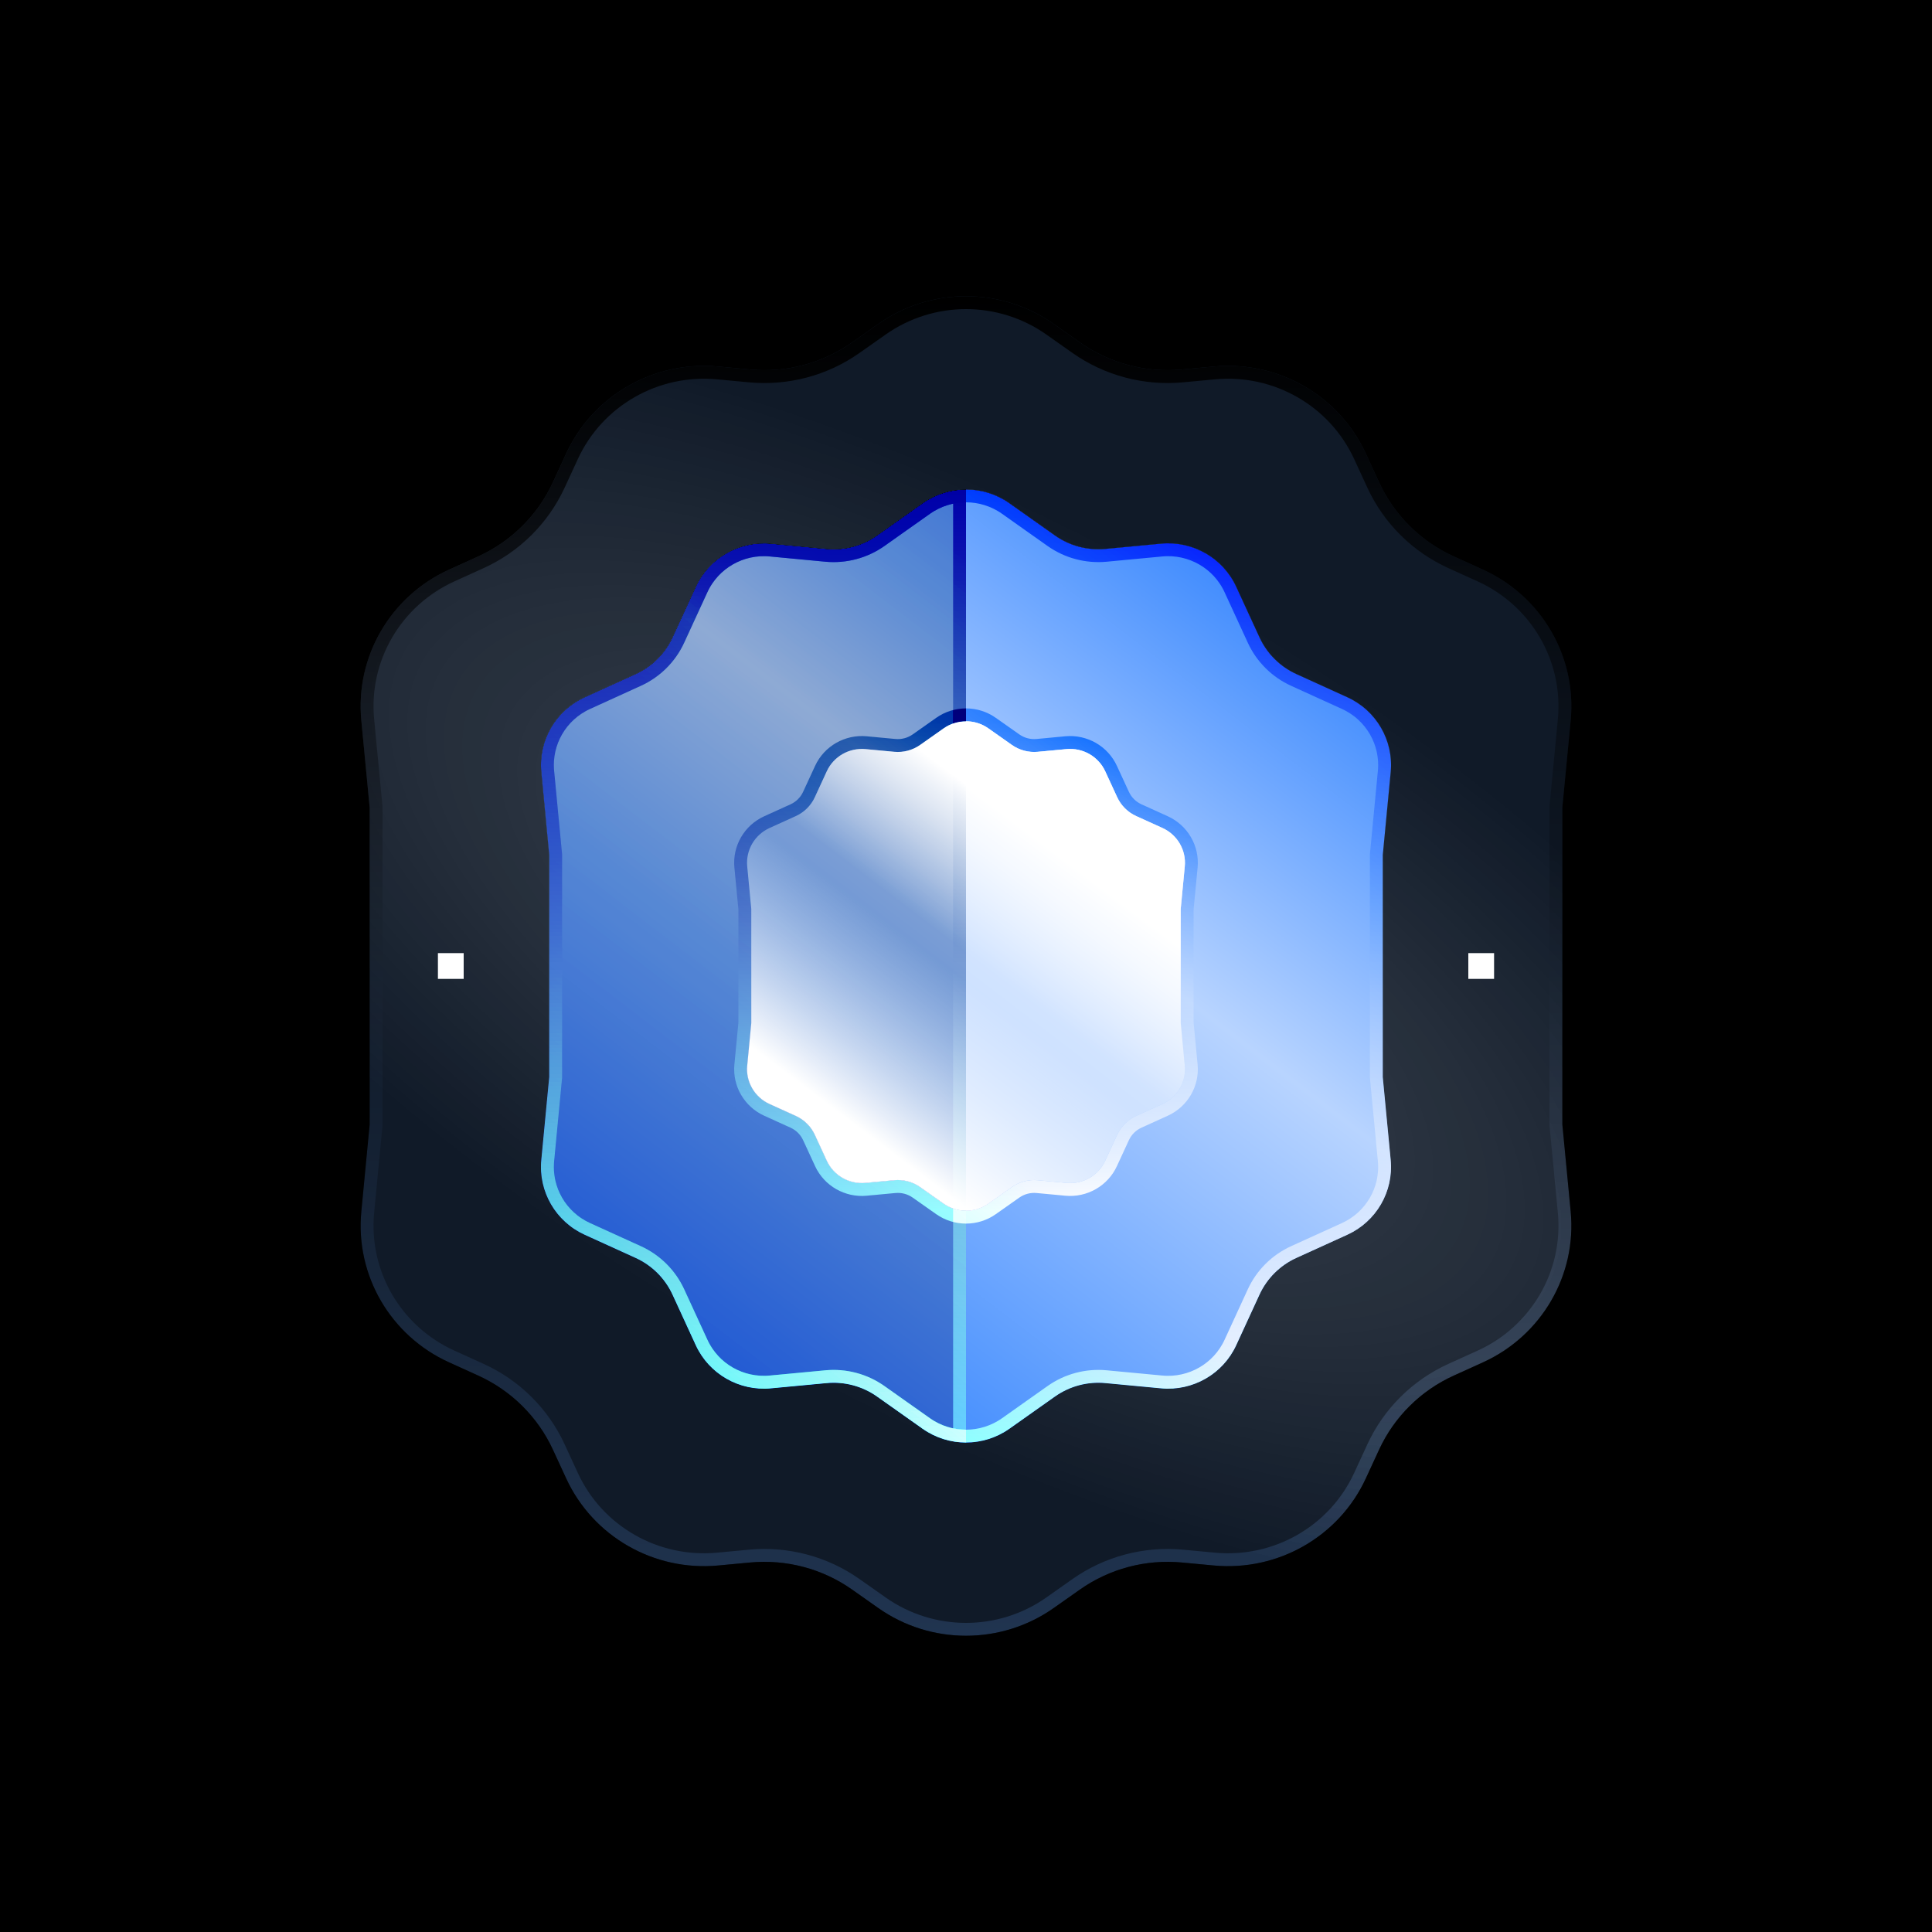
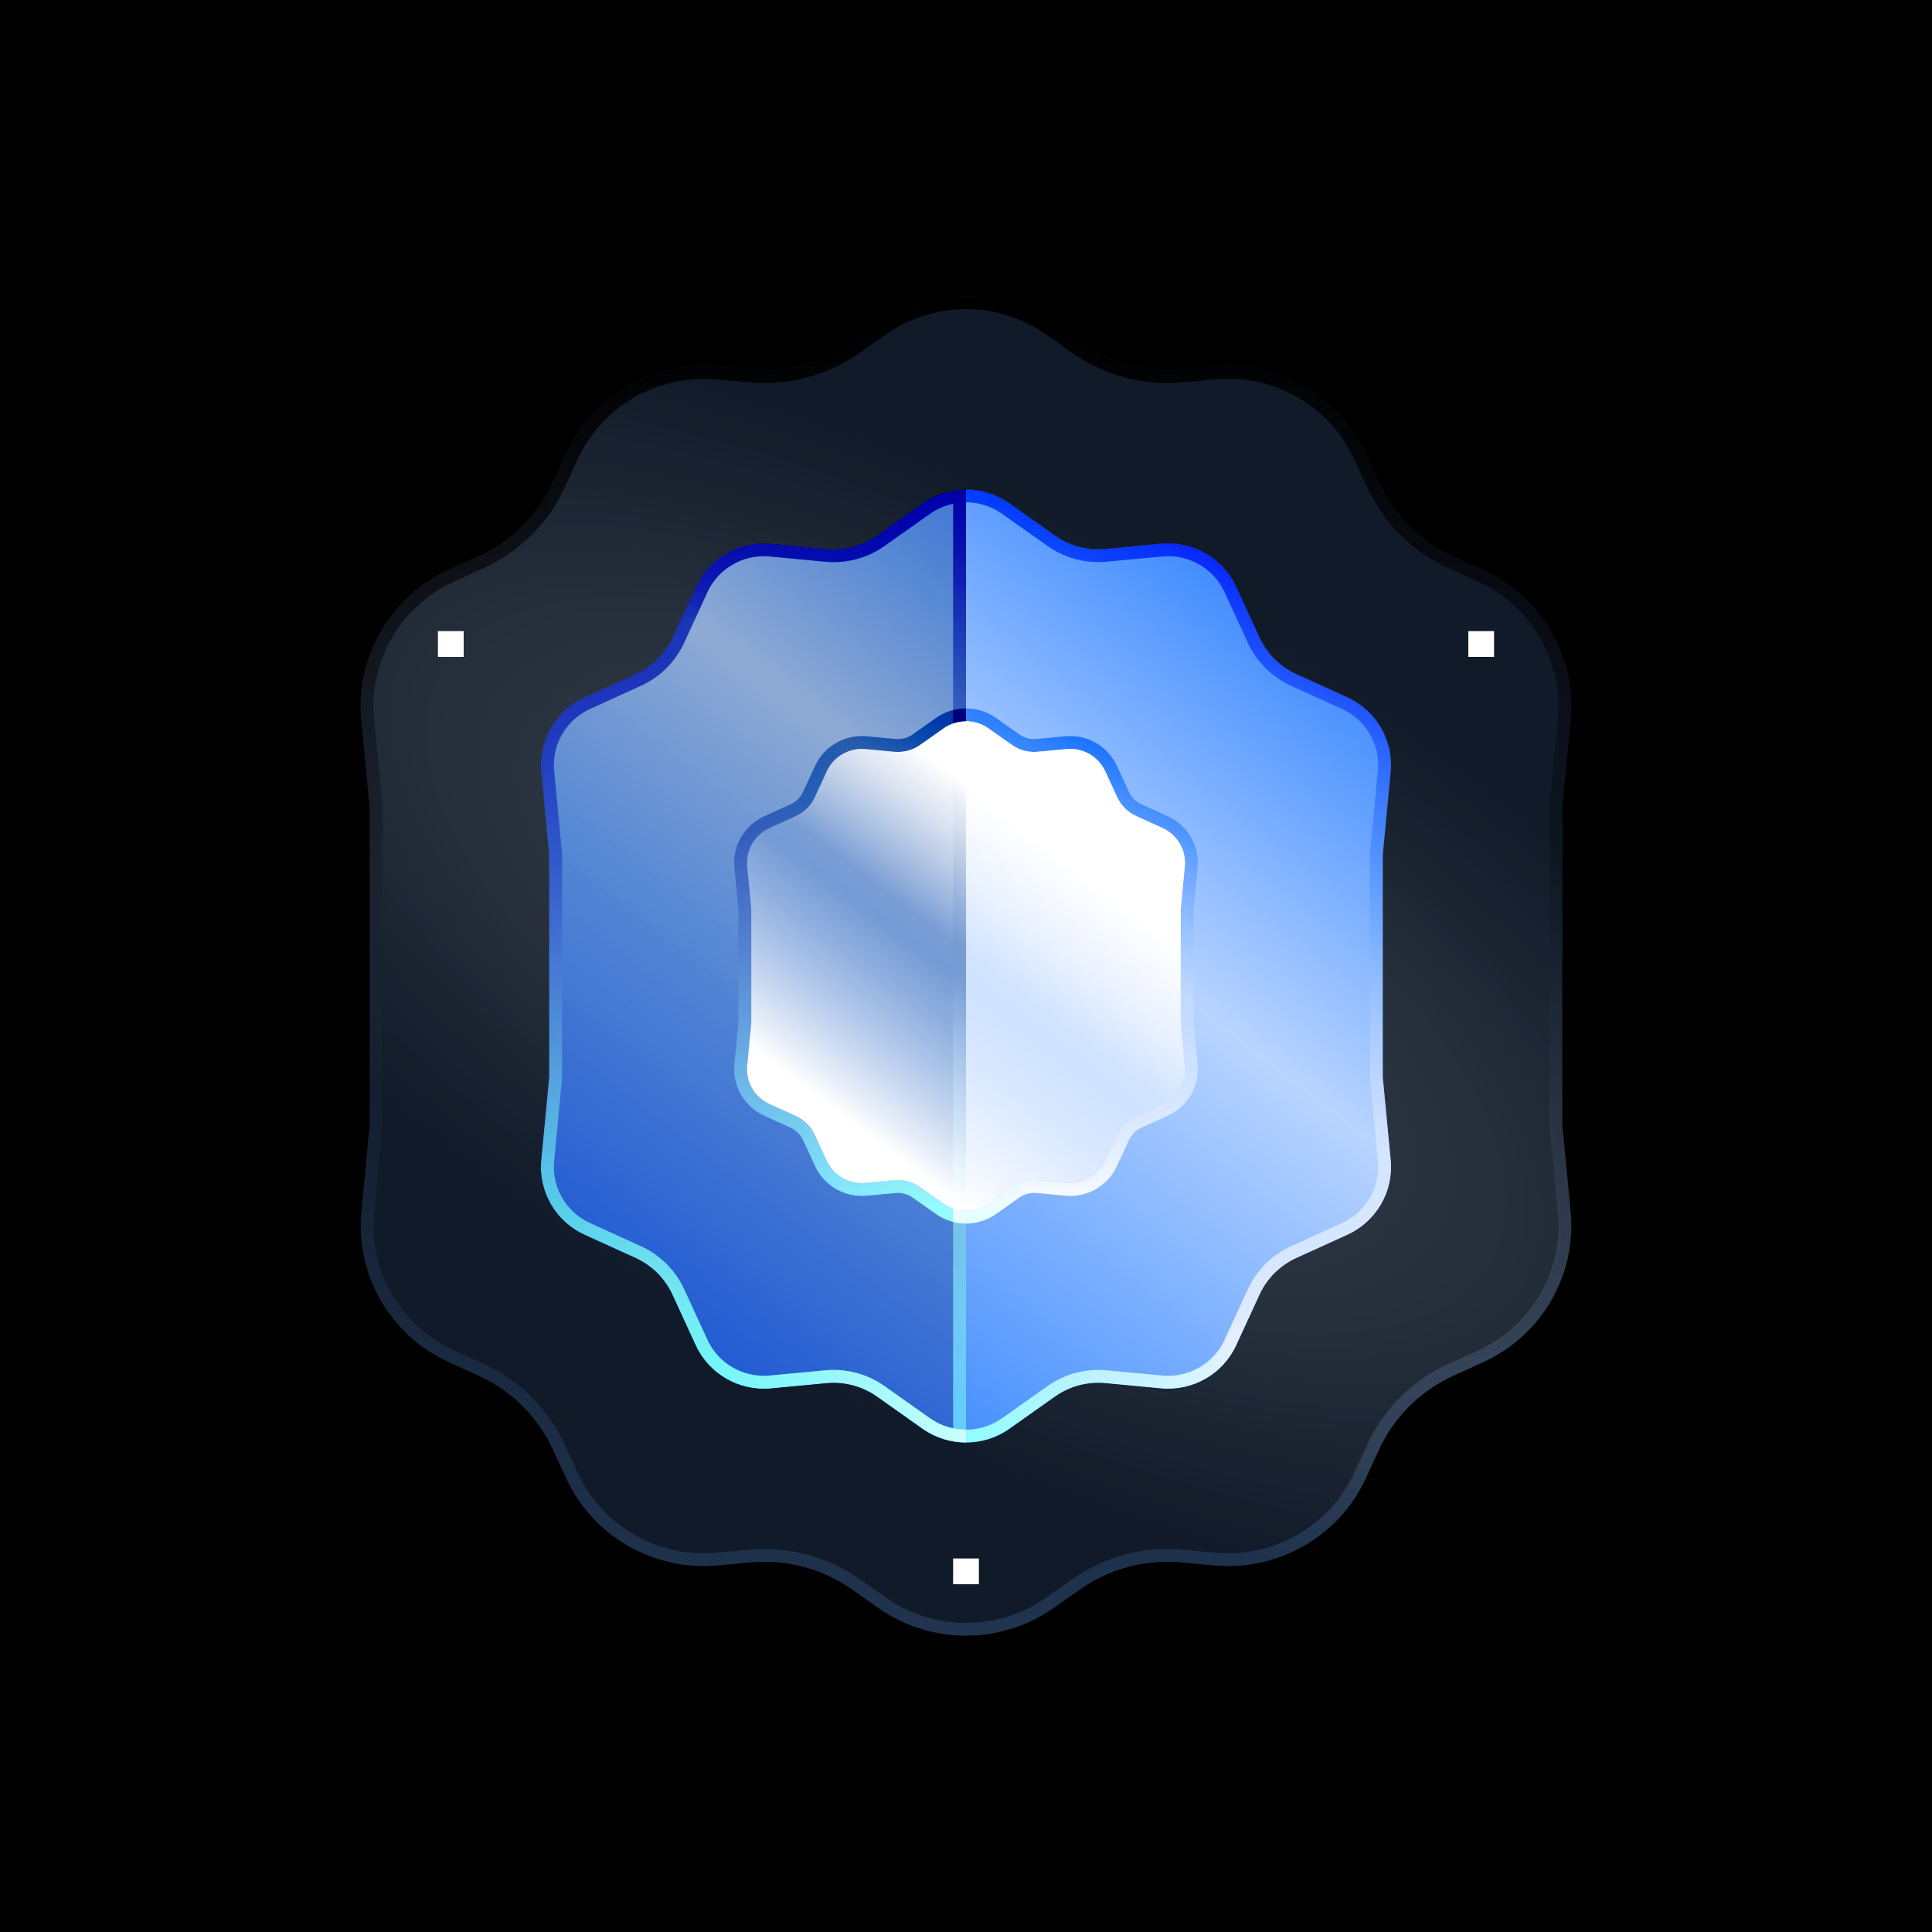
<svg xmlns="http://www.w3.org/2000/svg" width="150" height="150" viewBox="0 0 150 150" fill="none" data-name="E_1 Solid Citizen">
  <defs>
    <radialGradient id="hb1r1" cx="0" cy="0" r="1" gradientUnits="userSpaceOnUse" gradientTransform="matrix(-23.127 26 -69.002 -42.26 75 75)">
      <stop stop-color="#FFFFFF" />
      <stop offset="1" stop-color="#FFFFFF" stop-opacity="0" />
    </radialGradient>
    <linearGradient id="hb1g3" x1="75" y1="23" x2="75" y2="127" gradientUnits="userSpaceOnUse">
      <stop offset="0" stop-color="#000000" />
      <stop offset="1" stop-color="#FFFFFF" />
    </linearGradient>
    <clipPath id="hb1c2">
      <path d="M75 23C77.388 23 79.778 23.719 81.818 25.158L83.837 26.581C86.139 28.205 88.954 28.953 91.766 28.687L94.232 28.456C99.219 27.987 103.958 30.7 106.042 35.216L107.072 37.448C108.247 39.996 110.307 42.039 112.877 43.203L115.129 44.225C119.684 46.29 122.42 50.99 121.947 55.933L121.299 62.701L121.299 87.299L121.947 94.067C122.42 99.011 119.684 103.71 115.129 105.775L112.877 106.797C110.307 107.962 108.247 110.004 107.072 112.552L106.042 114.784C103.958 119.3 99.219 122.013 94.232 121.544L91.766 121.313C88.954 121.048 86.139 121.795 83.837 123.419L81.818 124.842C79.778 126.281 77.388 127 75 127C72.612 127 70.222 126.281 68.182 124.842L66.163 123.419C63.861 121.795 61.046 121.048 58.234 121.313L55.768 121.544C50.781 122.013 46.042 119.3 43.958 114.784L42.928 112.552C41.753 110.004 39.693 107.962 37.123 106.797L34.871 105.775C30.316 103.71 27.58 99.011 28.053 94.067L28.701 87.299L28.701 62.701L28.053 55.933C27.58 50.99 30.316 46.29 34.871 44.225L37.123 43.203C39.693 42.039 41.753 39.996 42.928 37.448L43.958 35.216C46.042 30.7 50.781 27.987 55.768 28.456L58.234 28.687C61.046 28.953 63.861 28.205 66.163 26.581L68.182 25.158C70.222 23.719 72.612 23 75 23Z" />
    </clipPath>
    <linearGradient id="hb1l4" x1="105.04" y1="38" x2="47.07" y2="113.618" gradientUnits="userSpaceOnUse">
      <stop offset="0" stop-color="#116FFE" />
      <stop offset="0.412" stop-color="#B8D4FF" />
      <stop offset="1" stop-color="#116FFE" />
    </linearGradient>
    <linearGradient id="hb1g6" x1="75" y1="38" x2="75" y2="112" gradientUnits="userSpaceOnUse">
      <stop offset="0" stop-color="#000000" />
      <stop offset="1" stop-color="#FFFFFF" />
    </linearGradient>
    <clipPath id="hb1c5">
      <path d="M75 38C76.181 38 77.361 38.357 78.371 39.07L81.906 41.571C83.044 42.376 84.436 42.747 85.826 42.616L90.145 42.208C92.61 41.975 94.953 43.32 95.983 45.56L97.788 49.483C98.369 50.747 99.388 51.76 100.658 52.337L104.603 54.133C106.855 55.156 108.208 57.487 107.974 59.939L107.359 66.377L107.359 83.623L107.974 90.062C108.208 92.513 106.855 94.844 104.603 95.868L100.658 97.663C99.388 98.24 98.369 99.253 97.788 100.517L95.983 104.441C94.953 106.68 92.61 108.025 90.145 107.792L85.826 107.385C84.436 107.253 83.044 107.625 81.906 108.43L78.371 110.93C77.361 111.643 76.181 112 75 112C73.819 112 72.639 111.643 71.629 110.93L68.094 108.43C66.956 107.625 65.564 107.253 64.174 107.385L59.855 107.792C57.39 108.025 55.047 106.68 54.017 104.441L52.212 100.517C51.631 99.253 50.612 98.24 49.342 97.663L45.397 95.868C43.145 94.844 41.792 92.513 42.026 90.062L42.641 83.623L42.641 66.377L42.026 59.939C41.792 57.487 43.145 55.156 45.397 54.133L49.342 52.337C50.612 51.76 51.631 50.747 52.212 49.483L54.017 45.56C55.047 43.32 57.39 41.975 59.855 42.208L64.174 42.616C65.564 42.747 66.956 42.376 68.094 41.571L71.629 39.07C72.639 38.357 73.819 38 75 38Z" />
    </clipPath>
    <linearGradient id="hb1g8" x1="75" y1="38" x2="75" y2="112" gradientUnits="userSpaceOnUse">
      <stop offset="0" stop-color="#000000" />
      <stop offset="1" stop-color="#FFFFFF" />
    </linearGradient>
    <clipPath id="hb1c7">
      <path d="M75 112C73.819 112 72.639 111.643 71.629 110.93L68.094 108.43C66.956 107.625 65.564 107.253 64.174 107.385L59.855 107.792C57.39 108.025 55.047 106.68 54.017 104.441L52.212 100.517C51.631 99.253 50.612 98.24 49.342 97.663L45.397 95.868C43.145 94.844 41.792 92.513 42.026 90.062L42.641 83.623L42.641 66.377L42.026 59.939C41.792 57.487 43.145 55.156 45.397 54.133L49.342 52.337C50.612 51.76 51.631 50.747 52.212 49.483L54.017 45.56C55.047 43.32 57.39 41.975 59.855 42.208L64.174 42.616C65.564 42.747 66.956 42.376 68.094 41.571L71.629 39.07C72.639 38.357 73.819 38 75 38Z" />
    </clipPath>
    <linearGradient id="hb1q9" x1="82.446" y1="66.488" x2="66.602" y2="87.54" gradientUnits="userSpaceOnUse">
      <stop offset="0" stop-color="#FFFFFF" />
      <stop offset="0.395" stop-color="#FFFFFF" stop-opacity="0.01" />
      <stop offset="0.465" stop-color="#FFFFFF" stop-opacity="0.01" />
      <stop offset="1" stop-color="#FFFFFF" />
    </linearGradient>
    <linearGradient id="hb1g11" x1="75" y1="56" x2="75" y2="94" gradientUnits="userSpaceOnUse">
      <stop offset="0" stop-color="#000000" />
      <stop offset="1" stop-color="#FFFFFF" />
    </linearGradient>
    <clipPath id="hb1c10">
      <path d="M-10 -10H160V160H-10ZM75 56C75.608 56 76.216 56.183 76.737 56.55L78.558 57.834C79.144 58.247 79.861 58.438 80.577 58.37L82.802 58.161C84.072 58.041 85.279 58.732 85.809 59.882L86.739 61.897C87.039 62.546 87.563 63.066 88.218 63.362L90.25 64.284C91.41 64.81 92.107 66.007 91.986 67.266L91.67 70.572L91.67 79.428L91.986 82.735C92.107 83.993 91.41 85.19 90.25 85.716L88.218 86.638C87.563 86.934 87.039 87.454 86.739 88.103L85.809 90.118C85.279 91.268 84.072 91.959 82.802 91.839L80.577 91.63C79.861 91.562 79.144 91.753 78.558 92.167L76.737 93.45C76.216 93.817 75.608 94 75 94C74.392 94 73.784 93.817 73.263 93.45L71.442 92.167C70.856 91.753 70.139 91.562 69.423 91.63L67.198 91.839C65.928 91.959 64.721 91.268 64.191 90.118L63.261 88.103C62.961 87.454 62.437 86.934 61.782 86.638L59.75 85.716C58.59 85.19 57.893 83.993 58.014 82.735L58.33 79.428L58.33 70.572L58.014 67.266C57.893 66.007 58.59 64.81 59.75 64.284L61.782 63.362C62.437 63.066 62.961 62.546 63.261 61.897L64.191 59.882C64.721 58.732 65.928 58.041 67.198 58.161L69.423 58.37C70.139 58.438 70.856 58.247 71.442 57.834L73.263 56.55C73.784 56.183 74.392 56 75 56Z" clip-rule="evenodd" fill-rule="evenodd" />
    </clipPath>
  </defs>
  <rect width="150" height="150" fill="#000000" data-l="bg" />
  <path d="M75 23C77.388 23 79.778 23.719 81.818 25.158L83.837 26.581C86.139 28.205 88.954 28.953 91.766 28.687L94.232 28.456C99.219 27.987 103.958 30.7 106.042 35.216L107.072 37.448C108.247 39.996 110.307 42.039 112.877 43.203L115.129 44.225C119.684 46.29 122.42 50.99 121.947 55.933L121.299 62.701L121.299 87.299L121.947 94.067C122.42 99.011 119.684 103.71 115.129 105.775L112.877 106.797C110.307 107.962 108.247 110.004 107.072 112.552L106.042 114.784C103.958 119.3 99.219 122.013 94.232 121.544L91.766 121.313C88.954 121.048 86.139 121.795 83.837 123.419L81.818 124.842C79.778 126.281 77.388 127 75 127C72.612 127 70.222 126.281 68.182 124.842L66.163 123.419C63.861 121.795 61.046 121.048 58.234 121.313L55.768 121.544C50.781 122.013 46.042 119.3 43.958 114.784L42.928 112.552C41.753 110.004 39.693 107.962 37.123 106.797L34.871 105.775C30.316 103.71 27.58 99.011 28.053 94.067L28.701 87.299L28.701 62.701L28.053 55.933C27.58 50.99 30.316 46.29 34.871 44.225L37.123 43.203C39.693 42.039 41.753 39.996 42.928 37.448L43.958 35.216C46.042 30.7 50.781 27.987 55.768 28.456L58.234 28.687C61.046 28.953 63.861 28.205 66.163 26.581L68.182 25.158C70.222 23.719 72.612 23 75 23Z" fill="#69A4FF" fill-opacity="0.16" data-n="1" data-l="Plate" />
  <path d="M75 23C77.388 23 79.778 23.719 81.818 25.158L83.837 26.581C86.139 28.205 88.954 28.953 91.766 28.687L94.232 28.456C99.219 27.987 103.958 30.7 106.042 35.216L107.072 37.448C108.247 39.996 110.307 42.039 112.877 43.203L115.129 44.225C119.684 46.29 122.42 50.99 121.947 55.933L121.299 62.701L121.299 87.299L121.947 94.067C122.42 99.011 119.684 103.71 115.129 105.775L112.877 106.797C110.307 107.962 108.247 110.004 107.072 112.552L106.042 114.784C103.958 119.3 99.219 122.013 94.232 121.544L91.766 121.313C88.954 121.048 86.139 121.795 83.837 123.419L81.818 124.842C79.778 126.281 77.388 127 75 127C72.612 127 70.222 126.281 68.182 124.842L66.163 123.419C63.861 121.795 61.046 121.048 58.234 121.313L55.768 121.544C50.781 122.013 46.042 119.3 43.958 114.784L42.928 112.552C41.753 110.004 39.693 107.962 37.123 106.797L34.871 105.775C30.316 103.71 27.58 99.011 28.053 94.067L28.701 87.299L28.701 62.701L28.053 55.933C27.58 50.99 30.316 46.29 34.871 44.225L37.123 43.203C39.693 42.039 41.753 39.996 42.928 37.448L43.958 35.216C46.042 30.7 50.781 27.987 55.768 28.456L58.234 28.687C61.046 28.953 63.861 28.205 66.163 26.581L68.182 25.158C70.222 23.719 72.612 23 75 23Z" fill="url(#hb1r1)" fill-opacity="0.2" data-n="1" data-l="Plate" />
  <path d="M75 23C77.388 23 79.778 23.719 81.818 25.158L83.837 26.581C86.139 28.205 88.954 28.953 91.766 28.687L94.232 28.456C99.219 27.987 103.958 30.7 106.042 35.216L107.072 37.448C108.247 39.996 110.307 42.039 112.877 43.203L115.129 44.225C119.684 46.29 122.42 50.99 121.947 55.933L121.299 62.701L121.299 87.299L121.947 94.067C122.42 99.011 119.684 103.71 115.129 105.775L112.877 106.797C110.307 107.962 108.247 110.004 107.072 112.552L106.042 114.784C103.958 119.3 99.219 122.013 94.232 121.544L91.766 121.313C88.954 121.048 86.139 121.795 83.837 123.419L81.818 124.842C79.778 126.281 77.388 127 75 127C72.612 127 70.222 126.281 68.182 124.842L66.163 123.419C63.861 121.795 61.046 121.048 58.234 121.313L55.768 121.544C50.781 122.013 46.042 119.3 43.958 114.784L42.928 112.552C41.753 110.004 39.693 107.962 37.123 106.797L34.871 105.775C30.316 103.71 27.58 99.011 28.053 94.067L28.701 87.299L28.701 62.701L28.053 55.933C27.58 50.99 30.316 46.29 34.871 44.225L37.123 43.203C39.693 42.039 41.753 39.996 42.928 37.448L43.958 35.216C46.042 30.7 50.781 27.987 55.768 28.456L58.234 28.687C61.046 28.953 63.861 28.205 66.163 26.581L68.182 25.158C70.222 23.719 72.612 23 75 23Z" fill="none" stroke="url(#hb1g3)" stroke-width="2" clip-path="url(#hb1c2)" style="mix-blend-mode:overlay" data-n="1" data-l="Plate" />
  <path d="M75 38C76.181 38 77.361 38.357 78.371 39.07L81.906 41.571C83.044 42.376 84.436 42.747 85.826 42.616L90.145 42.208C92.61 41.975 94.953 43.32 95.983 45.56L97.788 49.483C98.369 50.747 99.388 51.76 100.658 52.337L104.603 54.133C106.855 55.156 108.208 57.487 107.974 59.939L107.359 66.377L107.359 83.623L107.974 90.062C108.208 92.513 106.855 94.844 104.603 95.868L100.658 97.663C99.388 98.24 98.369 99.253 97.788 100.517L95.983 104.441C94.953 106.68 92.61 108.025 90.145 107.792L85.826 107.385C84.436 107.253 83.044 107.625 81.906 108.43L78.371 110.93C77.361 111.643 76.181 112 75 112C73.819 112 72.639 111.643 71.629 110.93L68.094 108.43C66.956 107.625 65.564 107.253 64.174 107.385L59.855 107.792C57.39 108.025 55.047 106.68 54.017 104.441L52.212 100.517C51.631 99.253 50.612 98.24 49.342 97.663L45.397 95.868C43.145 94.844 41.792 92.513 42.026 90.062L42.641 83.623L42.641 66.377L42.026 59.939C41.792 57.487 43.145 55.156 45.397 54.133L49.342 52.337C50.612 51.76 51.631 50.747 52.212 49.483L54.017 45.56C55.047 43.32 57.39 41.975 59.855 42.208L64.174 42.616C65.564 42.747 66.956 42.376 68.094 41.571L71.629 39.07C72.639 38.357 73.819 38 75 38Z" fill="url(#hb1l4)" data-n="2" data-l="Gem" />
  <path d="M75 38C76.181 38 77.361 38.357 78.371 39.07L81.906 41.571C83.044 42.376 84.436 42.747 85.826 42.616L90.145 42.208C92.61 41.975 94.953 43.32 95.983 45.56L97.788 49.483C98.369 50.747 99.388 51.76 100.658 52.337L104.603 54.133C106.855 55.156 108.208 57.487 107.974 59.939L107.359 66.377L107.359 83.623L107.974 90.062C108.208 92.513 106.855 94.844 104.603 95.868L100.658 97.663C99.388 98.24 98.369 99.253 97.788 100.517L95.983 104.441C94.953 106.68 92.61 108.025 90.145 107.792L85.826 107.385C84.436 107.253 83.044 107.625 81.906 108.43L78.371 110.93C77.361 111.643 76.181 112 75 112C73.819 112 72.639 111.643 71.629 110.93L68.094 108.43C66.956 107.625 65.564 107.253 64.174 107.385L59.855 107.792C57.39 108.025 55.047 106.68 54.017 104.441L52.212 100.517C51.631 99.253 50.612 98.24 49.342 97.663L45.397 95.868C43.145 94.844 41.792 92.513 42.026 90.062L42.641 83.623L42.641 66.377L42.026 59.939C41.792 57.487 43.145 55.156 45.397 54.133L49.342 52.337C50.612 51.76 51.631 50.747 52.212 49.483L54.017 45.56C55.047 43.32 57.39 41.975 59.855 42.208L64.174 42.616C65.564 42.747 66.956 42.376 68.094 41.571L71.629 39.07C72.639 38.357 73.819 38 75 38Z" fill="none" stroke="url(#hb1g6)" stroke-width="2" clip-path="url(#hb1c5)" style="mix-blend-mode:overlay" data-n="2" data-l="Gem" />
  <path d="M75 112C73.819 112 72.639 111.643 71.629 110.93L68.094 108.43C66.956 107.625 65.564 107.253 64.174 107.385L59.855 107.792C57.39 108.025 55.047 106.68 54.017 104.441L52.212 100.517C51.631 99.253 50.612 98.24 49.342 97.663L45.397 95.868C43.145 94.844 41.792 92.513 42.026 90.062L42.641 83.623L42.641 66.377L42.026 59.939C41.792 57.487 43.145 55.156 45.397 54.133L49.342 52.337C50.612 51.76 51.631 50.747 52.212 49.483L54.017 45.56C55.047 43.32 57.39 41.975 59.855 42.208L64.174 42.616C65.564 42.747 66.956 42.376 68.094 41.571L71.629 39.07C72.639 38.357 73.819 38 75 38Z" fill="#000000" fill-opacity="0.18" style="mix-blend-mode:overlay" data-n="3" data-l="Gem facet" />
  <path d="M75 112C73.819 112 72.639 111.643 71.629 110.93L68.094 108.43C66.956 107.625 65.564 107.253 64.174 107.385L59.855 107.792C57.39 108.025 55.047 106.68 54.017 104.441L52.212 100.517C51.631 99.253 50.612 98.24 49.342 97.663L45.397 95.868C43.145 94.844 41.792 92.513 42.026 90.062L42.641 83.623L42.641 66.377L42.026 59.939C41.792 57.487 43.145 55.156 45.397 54.133L49.342 52.337C50.612 51.76 51.631 50.747 52.212 49.483L54.017 45.56C55.047 43.32 57.39 41.975 59.855 42.208L64.174 42.616C65.564 42.747 66.956 42.376 68.094 41.571L71.629 39.07C72.639 38.357 73.819 38 75 38Z" fill="#000000" fill-opacity="0.17" style="mix-blend-mode:plus-darker" data-n="3" data-l="Gem facet" />
  <path d="M75 112C73.819 112 72.639 111.643 71.629 110.93L68.094 108.43C66.956 107.625 65.564 107.253 64.174 107.385L59.855 107.792C57.39 108.025 55.047 106.68 54.017 104.441L52.212 100.517C51.631 99.253 50.612 98.24 49.342 97.663L45.397 95.868C43.145 94.844 41.792 92.513 42.026 90.062L42.641 83.623L42.641 66.377L42.026 59.939C41.792 57.487 43.145 55.156 45.397 54.133L49.342 52.337C50.612 51.76 51.631 50.747 52.212 49.483L54.017 45.56C55.047 43.32 57.39 41.975 59.855 42.208L64.174 42.616C65.564 42.747 66.956 42.376 68.094 41.571L71.629 39.07C72.639 38.357 73.819 38 75 38Z" fill="none" stroke="url(#hb1g8)" stroke-width="2" clip-path="url(#hb1c7)" style="mix-blend-mode:overlay" data-n="3" data-l="Gem facet" />
  <path d="M75 56C75.608 56 76.216 56.183 76.737 56.55L78.558 57.834C79.144 58.247 79.861 58.438 80.577 58.37L82.802 58.161C84.072 58.041 85.279 58.732 85.809 59.882L86.739 61.897C87.039 62.546 87.563 63.066 88.218 63.362L90.25 64.284C91.41 64.81 92.107 66.007 91.986 67.266L91.67 70.572L91.67 79.428L91.986 82.735C92.107 83.993 91.41 85.19 90.25 85.716L88.218 86.638C87.563 86.934 87.039 87.454 86.739 88.103L85.809 90.118C85.279 91.268 84.072 91.959 82.802 91.839L80.577 91.63C79.861 91.562 79.144 91.753 78.558 92.167L76.737 93.45C76.216 93.817 75.608 94 75 94C74.392 94 73.784 93.817 73.263 93.45L71.442 92.167C70.856 91.753 70.139 91.562 69.423 91.63L67.198 91.839C65.928 91.959 64.721 91.268 64.191 90.118L63.261 88.103C62.961 87.454 62.437 86.934 61.782 86.638L59.75 85.716C58.59 85.19 57.893 83.993 58.014 82.735L58.33 79.428L58.33 70.572L58.014 67.266C57.893 66.007 58.59 64.81 59.75 64.284L61.782 63.362C62.437 63.066 62.961 62.546 63.261 61.897L64.191 59.882C64.721 58.732 65.928 58.041 67.198 58.161L69.423 58.37C70.139 58.438 70.856 58.247 71.442 57.834L73.263 56.55C73.784 56.183 74.392 56 75 56Z" fill="url(#hb1q9)" data-n="4" data-l="Glass" />
  <path d="M75 56C75.608 56 76.216 56.183 76.737 56.55L78.558 57.834C79.144 58.247 79.861 58.438 80.577 58.37L82.802 58.161C84.072 58.041 85.279 58.732 85.809 59.882L86.739 61.897C87.039 62.546 87.563 63.066 88.218 63.362L90.25 64.284C91.41 64.81 92.107 66.007 91.986 67.266L91.67 70.572L91.67 79.428L91.986 82.735C92.107 83.993 91.41 85.19 90.25 85.716L88.218 86.638C87.563 86.934 87.039 87.454 86.739 88.103L85.809 90.118C85.279 91.268 84.072 91.959 82.802 91.839L80.577 91.63C79.861 91.562 79.144 91.753 78.558 92.167L76.737 93.45C76.216 93.817 75.608 94 75 94C74.392 94 73.784 93.817 73.263 93.45L71.442 92.167C70.856 91.753 70.139 91.562 69.423 91.63L67.198 91.839C65.928 91.959 64.721 91.268 64.191 90.118L63.261 88.103C62.961 87.454 62.437 86.934 61.782 86.638L59.75 85.716C58.59 85.19 57.893 83.993 58.014 82.735L58.33 79.428L58.33 70.572L58.014 67.266C57.893 66.007 58.59 64.81 59.75 64.284L61.782 63.362C62.437 63.066 62.961 62.546 63.261 61.897L64.191 59.882C64.721 58.732 65.928 58.041 67.198 58.161L69.423 58.37C70.139 58.438 70.856 58.247 71.442 57.834L73.263 56.55C73.784 56.183 74.392 56 75 56Z" fill="none" stroke="url(#hb1g11)" stroke-width="2" clip-path="url(#hb1c10)" style="mix-blend-mode:overlay" data-n="4" data-l="Glass" />
  <path d="M75 56C75.608 56 76.216 56.183 76.737 56.55L78.558 57.834C79.144 58.247 79.861 58.438 80.577 58.37L82.802 58.161C84.072 58.041 85.279 58.732 85.809 59.882L86.739 61.897C87.039 62.546 87.563 63.066 88.218 63.362L90.25 64.284C91.41 64.81 92.107 66.007 91.986 67.266L91.67 70.572L91.67 79.428L91.986 82.735C92.107 83.993 91.41 85.19 90.25 85.716L88.218 86.638C87.563 86.934 87.039 87.454 86.739 88.103L85.809 90.118C85.279 91.268 84.072 91.959 82.802 91.839L80.577 91.63C79.861 91.562 79.144 91.753 78.558 92.167L76.737 93.45C76.216 93.817 75.608 94 75 94L75 93.45L75 92.167L75 91.63L75 91.839L75 90.118L75 88.103L75 86.638L75 85.716L75 82.735L75 79.428L75 70.572L75 67.266L75 64.284L75 63.362L75 61.897L75 59.882L75 58.161L75 58.37L75 57.834L75 56.55L75 56Z" fill="#FFFFFF" fill-opacity="0.5" style="mix-blend-mode:overlay" data-n="5" data-l="Right light" />
-   <rect x="34" y="74" width="2" height="2" fill="#FFFFFF" data-n="6" data-l="Dots" />
-   <rect x="114" y="74" width="2" height="2" fill="#FFFFFF" data-n="6" data-l="Dots" />
+   <rect x="74" y="121" width="2" height="2" fill="#FFFFFF" data-n="6" data-l="Dots" />
+   <rect x="114" y="49" width="2" height="2" fill="#FFFFFF" data-n="6" data-l="Dots" />
+   <rect x="34" y="49" width="2" height="2" fill="#FFFFFF" data-n="6" data-l="Dots" />
</svg>
